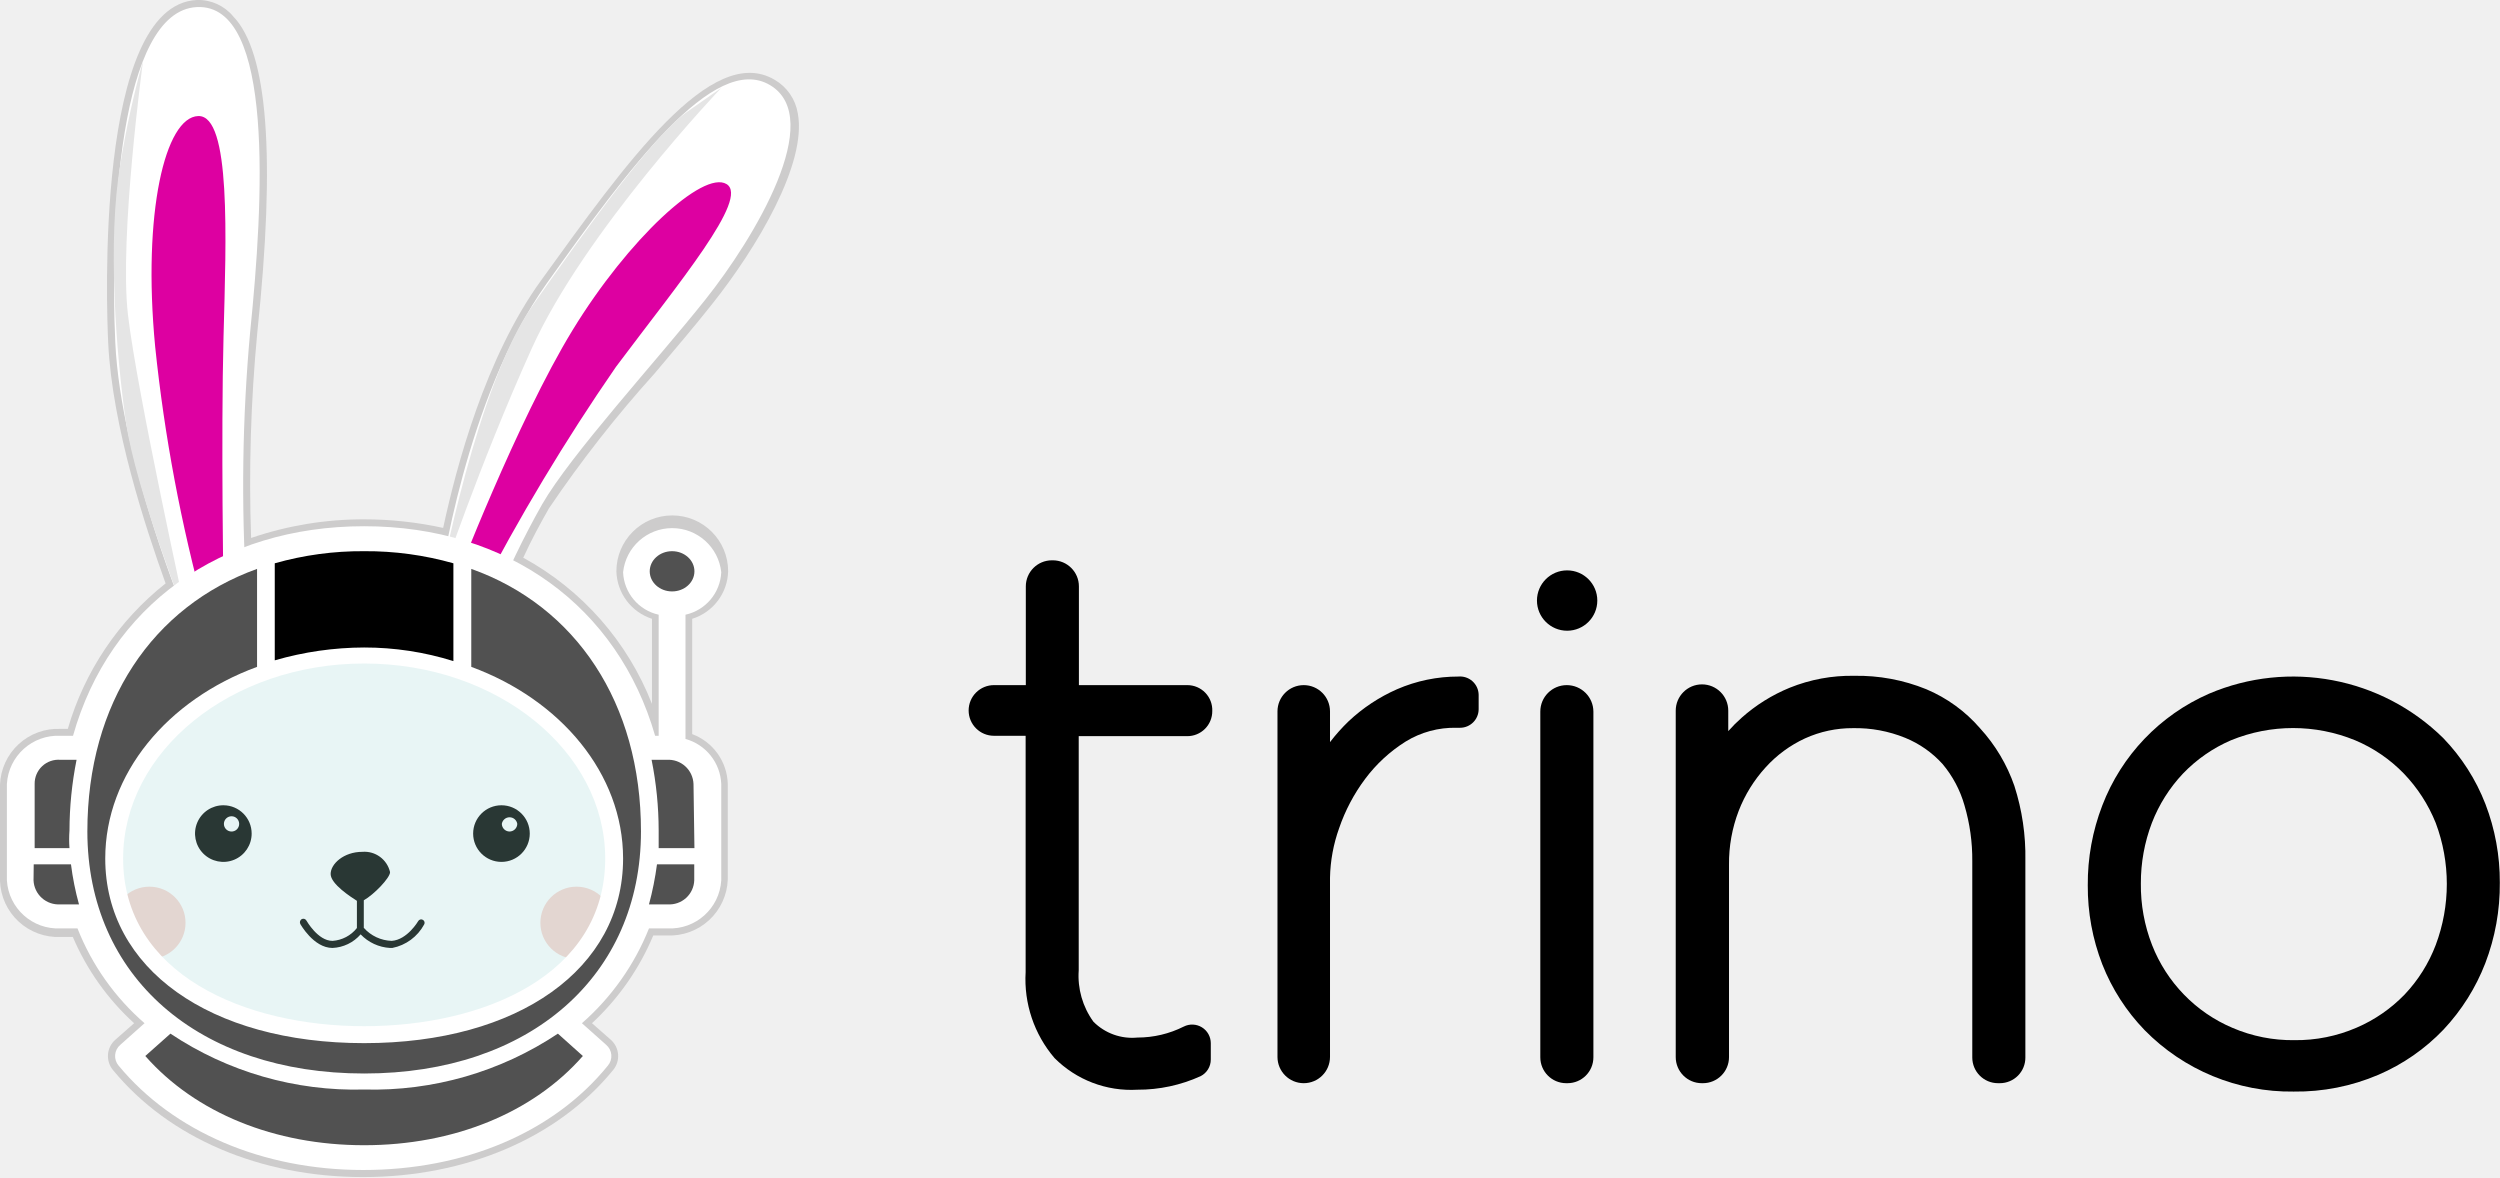
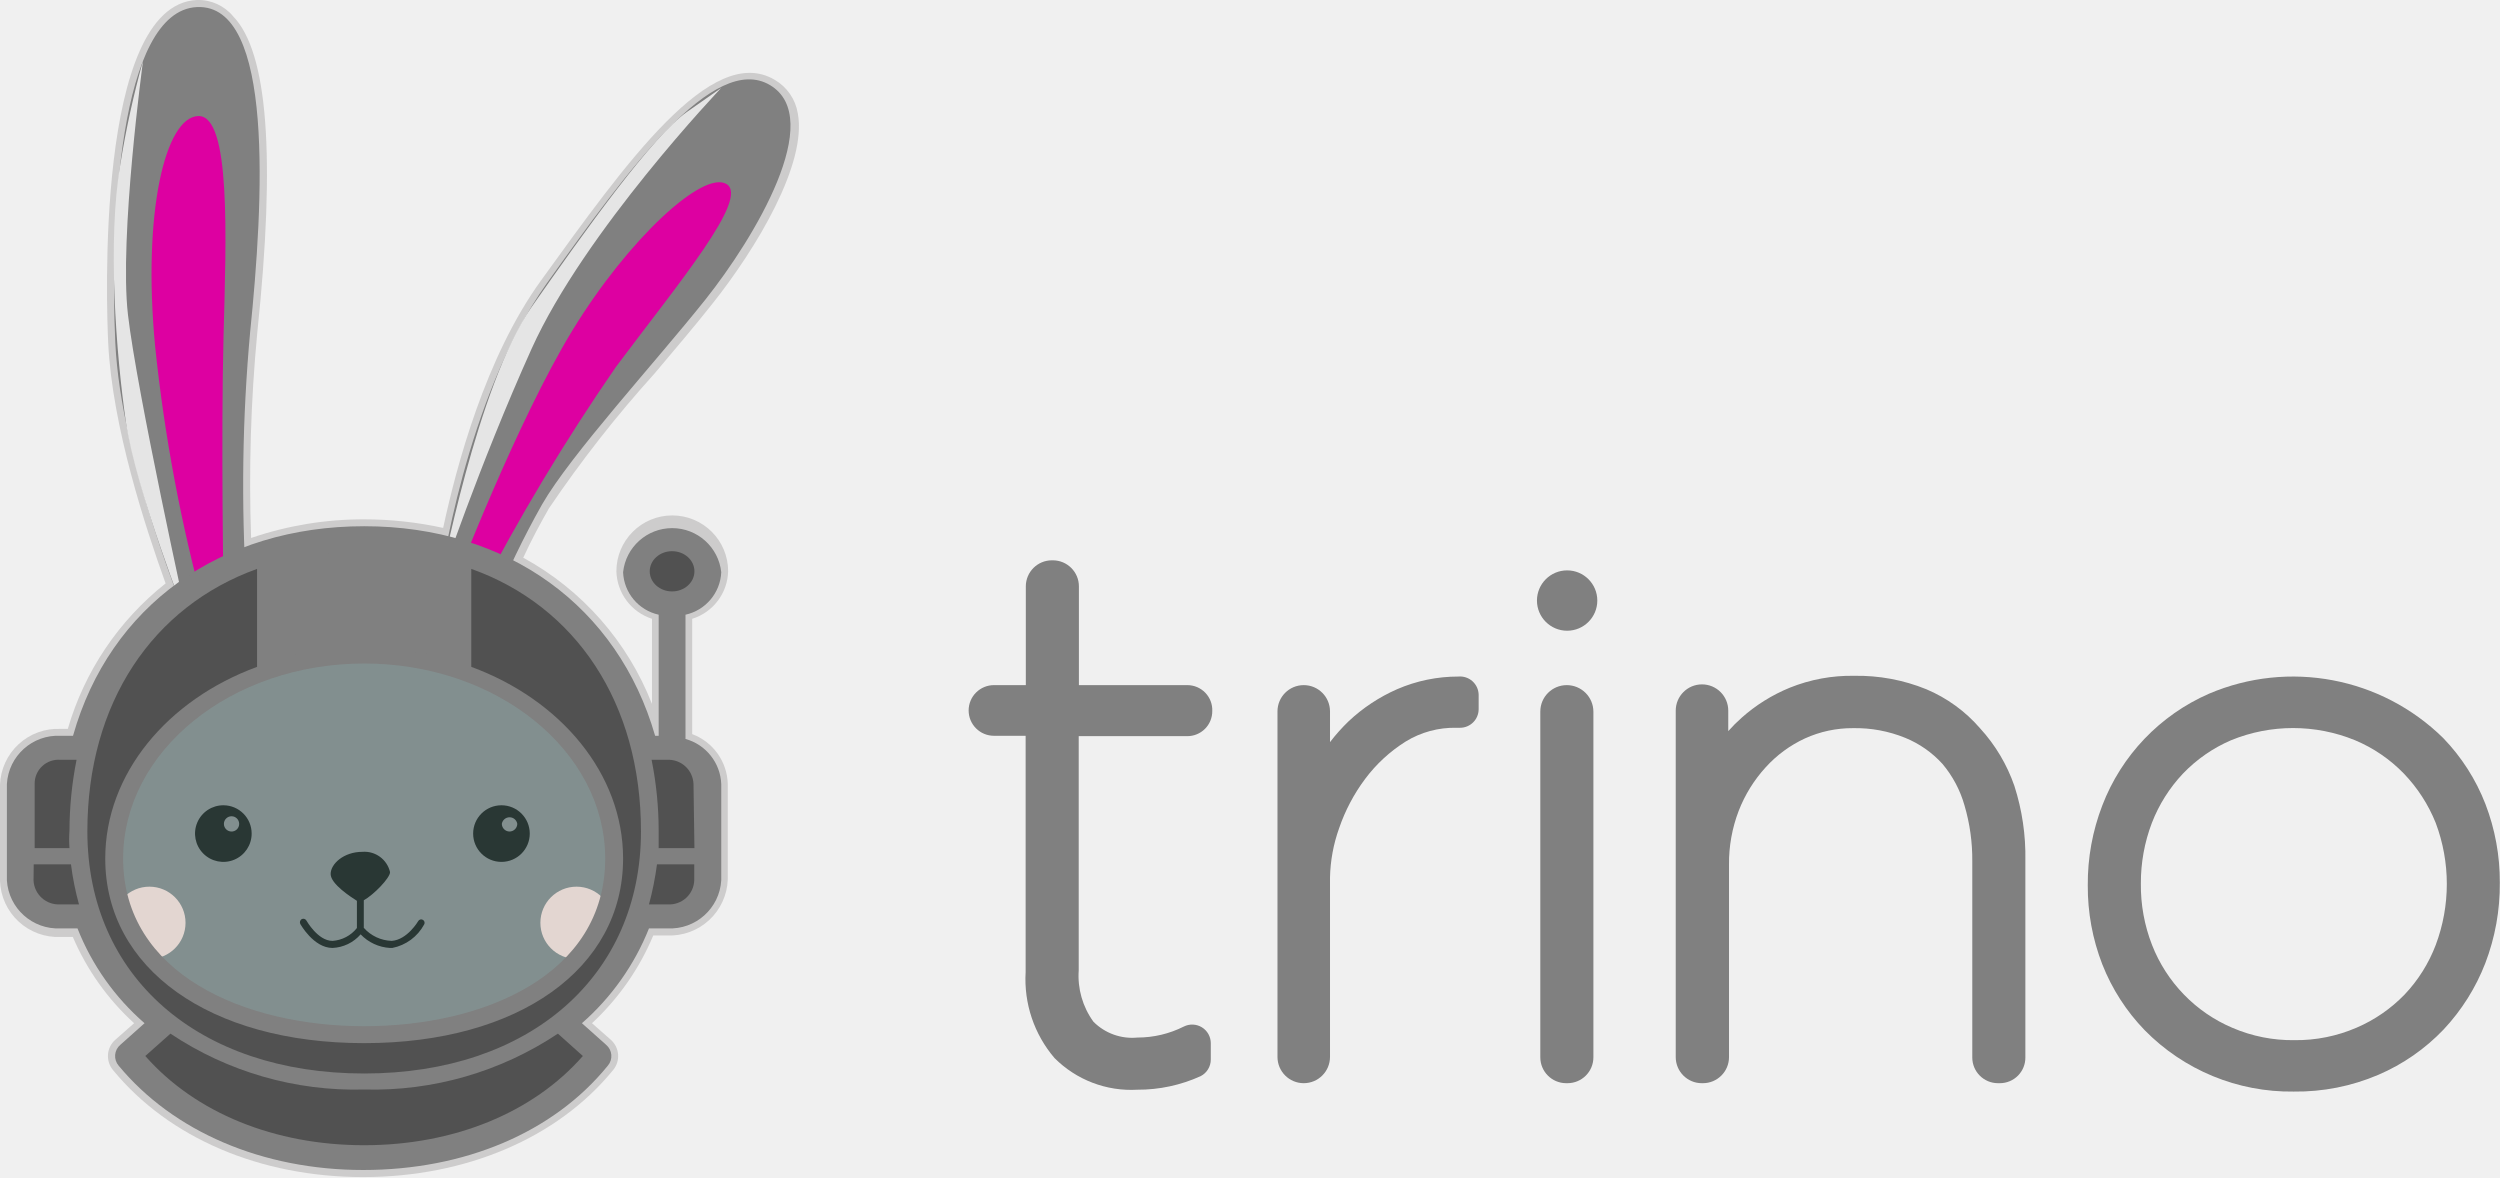
<svg xmlns="http://www.w3.org/2000/svg" viewBox="0 0 134.21 63.19">
  <defs>
-     <style>.cls-1{fill:#cdcccc;}.cls-2{fill:#fff;}.cls-3{fill:#dd00a1;}.cls-4{fill:#f9d8d2;}.cls-5{fill:#10110e;}.cls-6{fill:#e5e5e5;}.cls-7{fill:#8accce;opacity:0.2;}.cls-8{fill:#515151;}</style>
+     <style>.cls-1{fill:#cdcccc;}.cls-2{fill:#808080;}.cls-3{fill:#dd00a1;}.cls-4{fill:#f9d8d2;}.cls-5{fill:#10110e;}.cls-6{fill:#e5e5e5;}.cls-7{fill:#8accce;opacity:0.2;}.cls-8{fill:#515151;}</style>
  </defs>
  <g id="Layer_2" data-name="Layer 2">
-     <g id="Layer_3" data-name="Layer 3">
+     <g id="Layer_3" fill="#808080" data-name="Layer 3">
      <path class="cls-1" d="M39.09,30.67a3,3,0,0,0-6,0A2.76,2.76,0,0,0,35,33.22v4.57a15.27,15.27,0,0,0-6.91-7.85c.46-1,.93-1.86,1.38-2.65a65.83,65.83,0,0,1,5.67-7.24c1.13-1.34,2.2-2.6,3.07-3.7,2.44-3.06,5.12-7.58,4.62-10.26a2.56,2.56,0,0,0-1.25-1.81c-3.39-2-8,4.5-12.53,10.77-3,4.14-4.55,10-5.26,13.29a19.86,19.86,0,0,0-4.23-.46,18.63,18.63,0,0,0-6.08,1,85.14,85.14,0,0,1,.33-11c1-9.51.56-15.09-1.29-17A2.43,2.43,0,0,0,10.56,0C5.1.27,5.72,16.58,5.81,18.44c.22,4.46,2,9.88,3.08,12.88a15.44,15.44,0,0,0-5.25,7.81H3.25a3.11,3.11,0,0,0-3.25,3v5.17a3.12,3.12,0,0,0,3.25,3h.66A13.34,13.34,0,0,0,7.2,54.93l-1,.88a1.17,1.17,0,0,0-.13,1.64c3,3.65,7.91,5.74,13.42,5.74s10.44-2.09,13.42-5.74a1.17,1.17,0,0,0-.13-1.64l-1-.88a13.56,13.56,0,0,0,3.29-4.71h.75a3.12,3.12,0,0,0,3.25-3V42.09a2.94,2.94,0,0,0-1.91-2.68V33.22A2.75,2.75,0,0,0,39.09,30.67Z" />
      <path class="cls-2" d="M14.62,55.74c.92-.61-1.5-.38-1.7-.79a16.49,16.49,0,0,1-2.86-.51c-1.7-.45-5.78-3.19-6.22-5.82S3.84,41,5.68,38a17.21,17.21,0,0,1,4.38-4.7s-3.57-8.49-3.87-14.9S6.39.58,10.57.38s3.57,10.48,2.86,17.43a90.59,90.59,0,0,0-.2,13.88,19.73,19.73,0,0,1,5.5-.92,21.12,21.12,0,0,1,4.9.46s1.33-9.84,5.71-16,9-12.45,12-10.66-.82,8.18-3.47,11.51-7.24,8.33-8.77,11a46.59,46.59,0,0,0-2.65,5.51,14.93,14.93,0,0,1,6.39,6.32C35,43.22,35.16,48.52,34,50.77a8.08,8.08,0,0,1-5.61,4c-1.33.06-6.92,1.45-6.92,1.45Z" />
      <path class="cls-3" d="M24.41,31.32s3.34-8.71,6.33-13.6,7-8.59,8.26-7.84-2.57,5.32-5.93,9.81a113.44,113.44,0,0,0-7.43,12.38Z" />
      <path class="cls-3" d="M11,32.81l1-.74s-.14-8.71,0-14,.41-11.9-1.36-11.84-3,5.17-2.31,12.38A87.47,87.47,0,0,0,11,32.81Z" />
      <circle class="cls-4" cx="8.02" cy="49.54" r="1.94" />
      <circle class="cls-4" cx="30.95" cy="49.54" r="1.94" />
      <path class="cls-5" d="M22.7,49.38a.18.18,0,0,0-.25.07s-.58,1-1.42,1.06a2.09,2.09,0,0,1-1.5-.7V48.33c.54-.3,1.41-1.2,1.41-1.51a1.41,1.41,0,0,0-1.49-1.09c-1,0-1.7.65-1.7,1.19s1.1,1.24,1.41,1.44v1.46a1.82,1.82,0,0,1-1.31.69c-.79,0-1.39-1.08-1.4-1.09a.19.19,0,0,0-.25-.08.2.2,0,0,0-.08.26s.71,1.29,1.73,1.29a2.12,2.12,0,0,0,1.51-.73,2.37,2.37,0,0,0,1.58.73h.12a2.49,2.49,0,0,0,1.71-1.26A.18.18,0,0,0,22.7,49.38Z" />
      <path class="cls-6" d="M10.06,33.32s-2.77-7-3.3-10.66-1-9.77-.3-13.84A50,50,0,0,1,7.68,3.26S6.39,12.75,6.87,16.9,10.06,33.32,10.06,33.32Z" />
      <path class="cls-6" d="M23.63,31.23s2-10.59,4.91-14.75S35.06,7.27,36.89,6l1.83-1.28s-7.34,7.7-10.18,14S23.63,31.23,23.63,31.23Z" />
      <path class="cls-5" d="M12,43.23a1.52,1.52,0,1,0,1.51,1.52A1.52,1.52,0,0,0,12,43.23Zm.43,1.41a.41.41,0,0,1-.41-.41.41.41,0,0,1,.82,0A.41.41,0,0,1,12.41,44.64Z" />
      <path class="cls-5" d="M26.92,43.23a1.52,1.52,0,1,0,1.52,1.52A1.52,1.52,0,0,0,26.92,43.23Zm.43,1.41a.42.42,0,0,1-.41-.41.42.42,0,0,1,.83,0A.42.42,0,0,1,27.35,44.64Z" />
      <ellipse class="cls-7" cx="19.73" cy="45.32" rx="14.1" ry="10.16" />
      <path class="cls-2" d="M36.8,39.67V33a2.45,2.45,0,0,0,1.92-2.28,2.65,2.65,0,0,0-5.27,0A2.44,2.44,0,0,0,35.36,33V39.5h-.19c-2-6.94-7.91-11.25-15.62-11.25S5.89,32.52,3.92,39.5H3.25A2.75,2.75,0,0,0,.37,42.09v5.17a2.75,2.75,0,0,0,2.88,2.58h.91a13.11,13.11,0,0,0,3.6,5.09l-1.3,1.16a.79.79,0,0,0-.09,1.12c2.92,3.53,7.71,5.6,13.13,5.6s10.21-2,13.13-5.6a.79.79,0,0,0-.09-1.12l-1.3-1.16a13.34,13.34,0,0,0,3.6-5.09h1a2.75,2.75,0,0,0,2.88-2.58V42.09A2.62,2.62,0,0,0,36.8,39.67ZM19.55,35.62c7.14,0,12.94,4.7,12.94,10.47,0,6.25-6.52,9-12.94,9s-12.94-2.8-12.94-9C6.61,40.32,12.41,35.62,19.55,35.62Z" />
      <path class="cls-8" d="M37.28,45.53H35.36c0-.3,0-.6,0-.94a19.35,19.35,0,0,0-.38-3.8h.81a1.35,1.35,0,0,1,1.44,1.3Z" />
      <path class="cls-8" d="M35.84,48.55h-1a16.69,16.69,0,0,0,.43-2.15h2v.86A1.34,1.34,0,0,1,35.84,48.55Z" />
      <path class="cls-8" d="M19.55,61.48c-4.8,0-9.06-1.73-11.75-4.79l1.35-1.2a17.86,17.86,0,0,0,10.4,3,17.89,17.89,0,0,0,10.4-3l1.34,1.2C28.61,59.75,24.34,61.48,19.55,61.48Z" />
      <path class="cls-8" d="M3.25,40.79h.86a19.66,19.66,0,0,0-.38,3.8,6.18,6.18,0,0,0,0,.94H1.86V42.09A1.28,1.28,0,0,1,3.25,40.79Z" />
      <path d="M19.55,34.76a17.4,17.4,0,0,0-4.8.69V30.24a17.14,17.14,0,0,1,4.8-.65,17.12,17.12,0,0,1,4.79.65v5.25A16,16,0,0,0,19.55,34.76Z" />
      <path class="cls-8" d="M13.8,30.54V35.8C9,37.56,5.65,41.53,5.65,46.09,5.65,52,11.26,56,19.55,56s13.9-4,13.9-9.91c0-4.56-3.36-8.53-8.15-10.29V30.54c5.61,2,9.11,7.19,9.11,14.09,0,7.76-5.95,13-14.86,13s-14.86-5.21-14.86-13C4.69,37.73,8.19,32.56,13.8,30.54Z" />
      <path class="cls-8" d="M1.81,46.4h2a15.15,15.15,0,0,0,.43,2.15h-1a1.35,1.35,0,0,1-1.44-1.29Z" />
      <ellipse class="cls-8" cx="36.08" cy="30.67" rx="1.2" ry="1.08" />
      <path d="M63.74,36.78H57.92v-5.3a1.4,1.4,0,0,0-1.4-1.4h-.05a1.4,1.4,0,0,0-1.4,1.4v5.3h-1.7A1.36,1.36,0,0,0,52,38.14v0a1.36,1.36,0,0,0,1.36,1.36h1.7V52.19a6.51,6.51,0,0,0,1.55,4.61,5.81,5.81,0,0,0,4.45,1.7,8.11,8.11,0,0,0,3.4-.73,1,1,0,0,0,.54-.89V56a1,1,0,0,0-1.45-.89,5.53,5.53,0,0,1-2.49.59,2.93,2.93,0,0,1-2.36-.85,4.19,4.19,0,0,1-.79-2.76V39.52h5.82a1.34,1.34,0,0,0,1.35-1.35v0A1.34,1.34,0,0,0,63.74,36.78Z" />
      <path d="M78.29,36.32A8.23,8.23,0,0,0,75,37a9.19,9.19,0,0,0-2.6,1.72,9.91,9.91,0,0,0-1,1.12V38.19a1.41,1.41,0,0,0-1.41-1.41h0a1.41,1.41,0,0,0-1.41,1.41V56.74a1.41,1.41,0,0,0,1.41,1.41h0a1.41,1.41,0,0,0,1.41-1.41V47.12a8.36,8.36,0,0,1,.49-2.66,9.61,9.61,0,0,1,1.4-2.65,8.06,8.06,0,0,1,2.17-2,5,5,0,0,1,2.73-.74h.19a1,1,0,0,0,1-1v-.77A1,1,0,0,0,78.29,36.32Z" />
      <path d="M84.11,36.78h0a1.42,1.42,0,0,0-1.42,1.42V56.76a1.39,1.39,0,0,0,1.38,1.39h.08a1.39,1.39,0,0,0,1.39-1.39V38.2A1.43,1.43,0,0,0,84.11,36.78Z" />
      <path d="M106.3,39.1A7.84,7.84,0,0,0,103.41,37a9.82,9.82,0,0,0-3.87-.72,8.82,8.82,0,0,0-3.46.64,9,9,0,0,0-2.58,1.61,8.15,8.15,0,0,0-.72.72v-1.1a1.41,1.41,0,0,0-1.41-1.41h0a1.41,1.41,0,0,0-1.41,1.41V56.75a1.4,1.4,0,0,0,1.4,1.4h.06a1.4,1.4,0,0,0,1.4-1.4V46.42a7.85,7.85,0,0,1,.52-2.89,7.44,7.44,0,0,1,1.45-2.34,6.55,6.55,0,0,1,2.11-1.55,6.15,6.15,0,0,1,2.58-.55,7.07,7.07,0,0,1,2.8.52,5.52,5.52,0,0,1,2,1.4,6,6,0,0,1,1.18,2.22,10.27,10.27,0,0,1,.42,3V56.77a1.38,1.38,0,0,0,1.38,1.38h.1a1.37,1.37,0,0,0,1.37-1.38V46.19a12.33,12.33,0,0,0-.59-4A8.87,8.87,0,0,0,106.3,39.1Z" />
      <path d="M133.43,43.17a10.63,10.63,0,0,0-2.27-3.55,11.5,11.5,0,0,0-12.57-2.38,10.74,10.74,0,0,0-5.73,6,11.68,11.68,0,0,0-.78,4.29,11.53,11.53,0,0,0,.78,4.24,10.75,10.75,0,0,0,2.27,3.53,11,11,0,0,0,8,3.3,11.2,11.2,0,0,0,4.55-.9,10.62,10.62,0,0,0,3.5-2.43,11,11,0,0,0,2.24-3.56,11.81,11.81,0,0,0,.78-4.33A11.61,11.61,0,0,0,133.43,43.17ZM123.18,55.84a8.15,8.15,0,0,1-3.33-.66,7.94,7.94,0,0,1-2.61-1.79,8,8,0,0,1-1.71-2.66,8.81,8.81,0,0,1-.6-3.3,9.05,9.05,0,0,1,.59-3.25,8.11,8.11,0,0,1,1.67-2.65,7.9,7.9,0,0,1,2.58-1.79,8.79,8.79,0,0,1,6.66,0,7.88,7.88,0,0,1,2.62,1.79,8.27,8.27,0,0,1,1.71,2.65,9.31,9.31,0,0,1,0,6.55,8,8,0,0,1-1.67,2.66,7.94,7.94,0,0,1-2.58,1.78A8.16,8.16,0,0,1,123.18,55.84Z" />
      <circle cx="84.13" cy="32.24" r="1.62" />
    </g>
  </g>
</svg>
